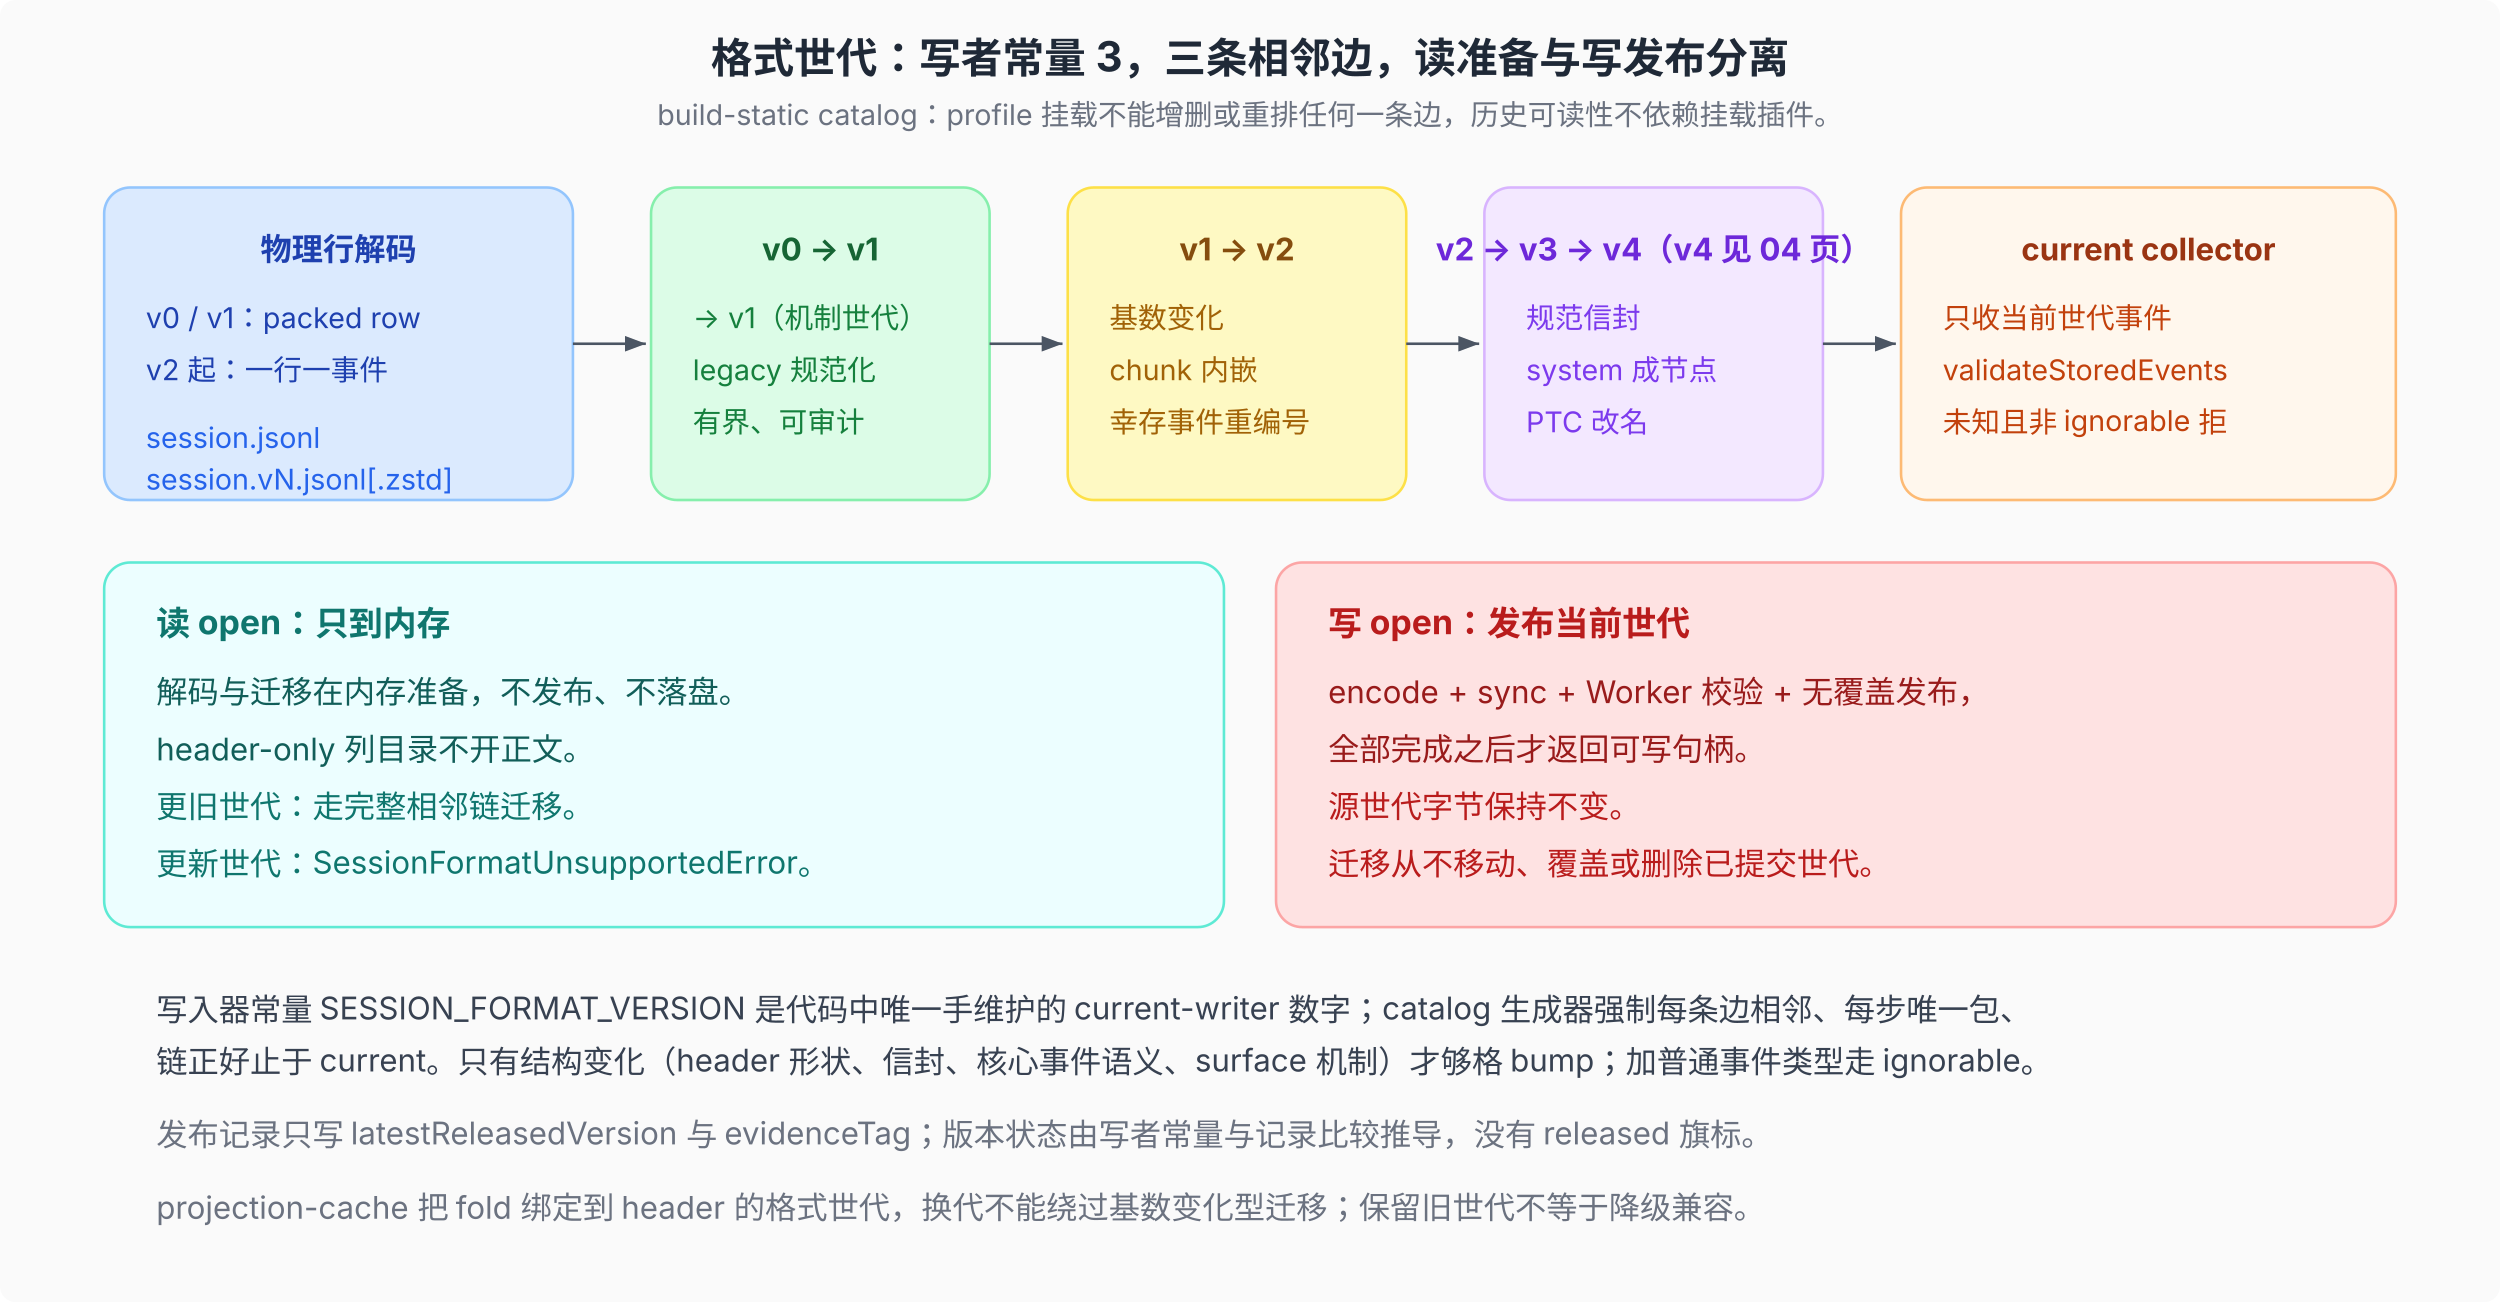
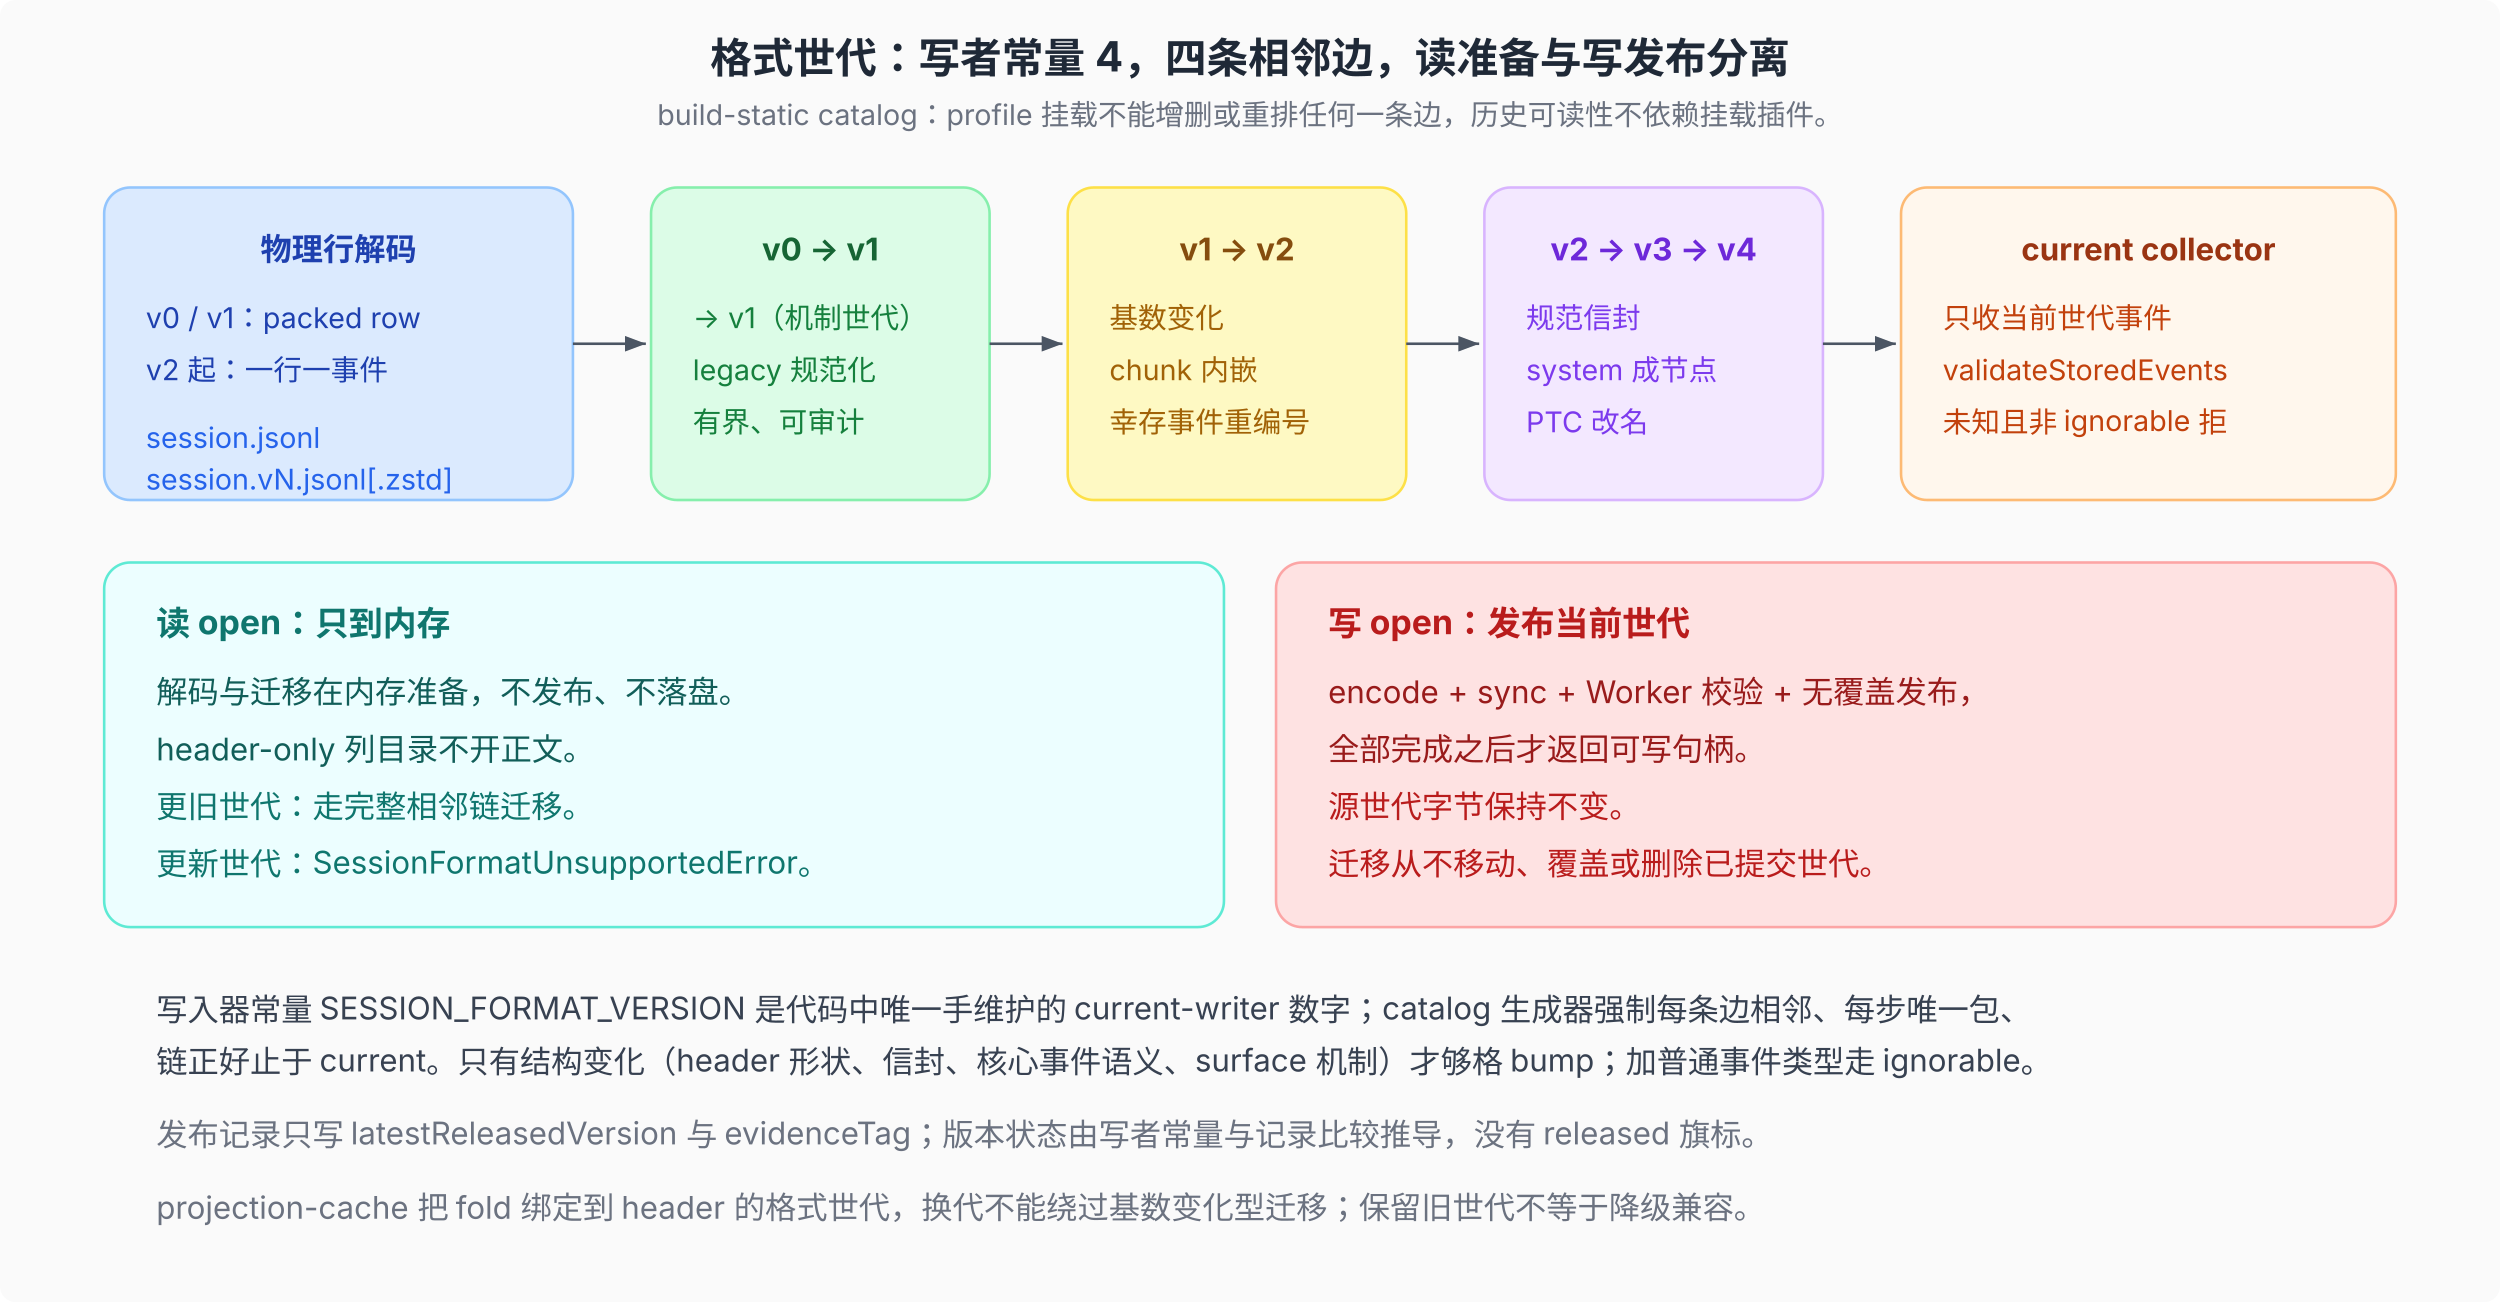
<svg xmlns="http://www.w3.org/2000/svg" viewBox="0 0 960 500" font-family="system-ui, -apple-system, 'PingFang SC', 'Noto Sans SC', sans-serif" font-size="12">
  <defs>
    <marker id="arr" markerWidth="8" markerHeight="6" refX="8" refY="3" orient="auto">
      <path d="M0,0 L8,3 L0,6 Z" fill="#4b5563" />
    </marker>
  </defs>
  <rect width="960" height="500" fill="#fafafa" rx="6" />
-   <text x="480" y="28" text-anchor="middle" font-size="16" font-weight="700" fill="#1f2937">格式世代：写者常量 3，三条相邻边，读准备与写发布分离</text>
+   <text x="480" y="28" text-anchor="middle" font-size="16" font-weight="700" fill="#1f2937">格式世代：写者常量 4，四条相邻边，读准备与写发布分离</text>
  <text x="480" y="48" text-anchor="middle" font-size="11" fill="#6b7280">build-static catalog：profile 挂载不能增删或重排任何一条边，历史可读性不依赖挂载插件。</text>
  <rect x="40" y="72" width="180" height="120" rx="10" fill="#dbeafe" stroke="#93c5fd" />
  <text x="130" y="100" text-anchor="middle" font-size="12" font-weight="700" fill="#1e40af">物理行解码</text>
  <text x="56" y="126" font-size="11" fill="#1e40af">v0 / v1：packed row</text>
  <text x="56" y="146" font-size="11" fill="#1e40af">v2 起：一行一事件</text>
  <text x="56" y="172" font-size="11" fill="#2563eb">session.jsonl</text>
  <text x="56" y="188" font-size="11" fill="#2563eb">session.vN.jsonl[.zstd]</text>
  <line x1="220" y1="132" x2="248" y2="132" stroke="#4b5563" marker-end="url(#arr)" />
  <rect x="250" y="72" width="130" height="120" rx="10" fill="#dcfce7" stroke="#86efac" />
  <text x="315" y="100" text-anchor="middle" font-size="12" font-weight="700" fill="#166534">v0 → v1</text>
  <text x="266" y="126" font-size="11" fill="#15803d">→ v1（机制世代）</text>
  <text x="266" y="146" font-size="11" fill="#15803d">legacy 规范化</text>
  <text x="266" y="166" font-size="11" fill="#15803d">有界、可审计</text>
  <line x1="380" y1="132" x2="408" y2="132" stroke="#4b5563" marker-end="url(#arr)" />
  <rect x="410" y="72" width="130" height="120" rx="10" fill="#fef9c3" stroke="#fde047" />
  <text x="475" y="100" text-anchor="middle" font-size="12" font-weight="700" fill="#854d0e">v1 → v2</text>
  <text x="426" y="126" font-size="11" fill="#a16207">基数变化</text>
  <text x="426" y="146" font-size="11" fill="#a16207">chunk 内嵌</text>
  <text x="426" y="166" font-size="11" fill="#a16207">幸存事件重编号</text>
  <line x1="540" y1="132" x2="568" y2="132" stroke="#4b5563" marker-end="url(#arr)" />
  <rect x="570" y="72" width="130" height="120" rx="10" fill="#f3e8ff" stroke="#d8b4fe" />
-   <text x="635" y="100" text-anchor="middle" font-size="12" font-weight="700" fill="#6d28d9">v2 → v3 → v4（v4 见 04 页）</text>
+   <text x="635" y="100" text-anchor="middle" font-size="12" font-weight="700" fill="#6d28d9">v2 → v3 → v4</text>
  <text x="586" y="126" font-size="11" fill="#7c3aed">规范信封</text>
  <text x="586" y="146" font-size="11" fill="#7c3aed">system 成节点</text>
  <text x="586" y="166" font-size="11" fill="#7c3aed">PTC 改名</text>
  <line x1="700" y1="132" x2="728" y2="132" stroke="#4b5563" marker-end="url(#arr)" />
  <rect x="730" y="72" width="190" height="120" rx="10" fill="#fff7ed" stroke="#fdba74" />
  <text x="825" y="100" text-anchor="middle" font-size="12" font-weight="700" fill="#9a3412">current collector</text>
  <text x="746" y="126" font-size="11" fill="#c2410c">只收当前世代事件</text>
  <text x="746" y="146" font-size="11" fill="#c2410c">validateStoredEvents</text>
  <text x="746" y="166" font-size="11" fill="#c2410c">未知且非 ignorable 拒</text>
  <rect x="40" y="216" width="430" height="140" rx="10" fill="#ecfeff" stroke="#5eead4" />
  <text x="60" y="244" font-size="13" font-weight="700" fill="#0f766e">读 open：只到内存</text>
  <text x="60" y="270" font-size="12" fill="#115e59">解码与迁移在内存准备，不发布、不落盘。</text>
  <text x="60" y="292" font-size="12" fill="#115e59">header-only 列目录不开正文。</text>
  <text x="60" y="314" font-size="12" fill="#0f766e">更旧世代：走完整相邻链迁移。</text>
  <text x="60" y="336" font-size="12" fill="#0f766e">更新世代：SessionFormatUnsupportedError。</text>
  <rect x="490" y="216" width="430" height="140" rx="10" fill="#fee2e2" stroke="#fca5a5" />
  <text x="510" y="244" font-size="13" font-weight="700" fill="#b91c1c">写 open：发布当前世代</text>
  <text x="510" y="270" font-size="12" fill="#991b1b">encode + sync + Worker 校验 + 无覆盖发布，</text>
  <text x="510" y="292" font-size="12" fill="#991b1b">全部完成之后才返回可写句柄。</text>
  <text x="510" y="314" font-size="12" fill="#b91c1c">源世代字节保持不变。</text>
  <text x="510" y="336" font-size="12" fill="#b91c1c">迁移从不移动、覆盖或删除已提交世代。</text>
  <text x="60" y="392" font-size="12" fill="#374151">写入器常量 SESSION_FORMAT_VERSION 是代码中唯一手维护的 current-writer 数字；catalog 生成器强制每条边相邻、每步唯一包、</text>
  <text x="60" y="412" font-size="12" fill="#374151">链正好止于 current。只有结构变化（header 形状、信封、核心事件语义、surface 机制）才够格 bump；加普通事件类型走 ignorable。</text>
  <text x="60" y="440" font-size="12" fill="#6b7280">发布记录只写 latestReleasedVersion 与 evidenceTag；版本状态由写者常量与记录比较推导，没有 released 旗标。</text>
  <text x="60" y="468" font-size="12" fill="#6b7280">projection-cache 把 fold 绑定到 header 的格式世代，换代不能绕过基数变化型迁移；保留旧世代不等于降级兼容。</text>
</svg>
